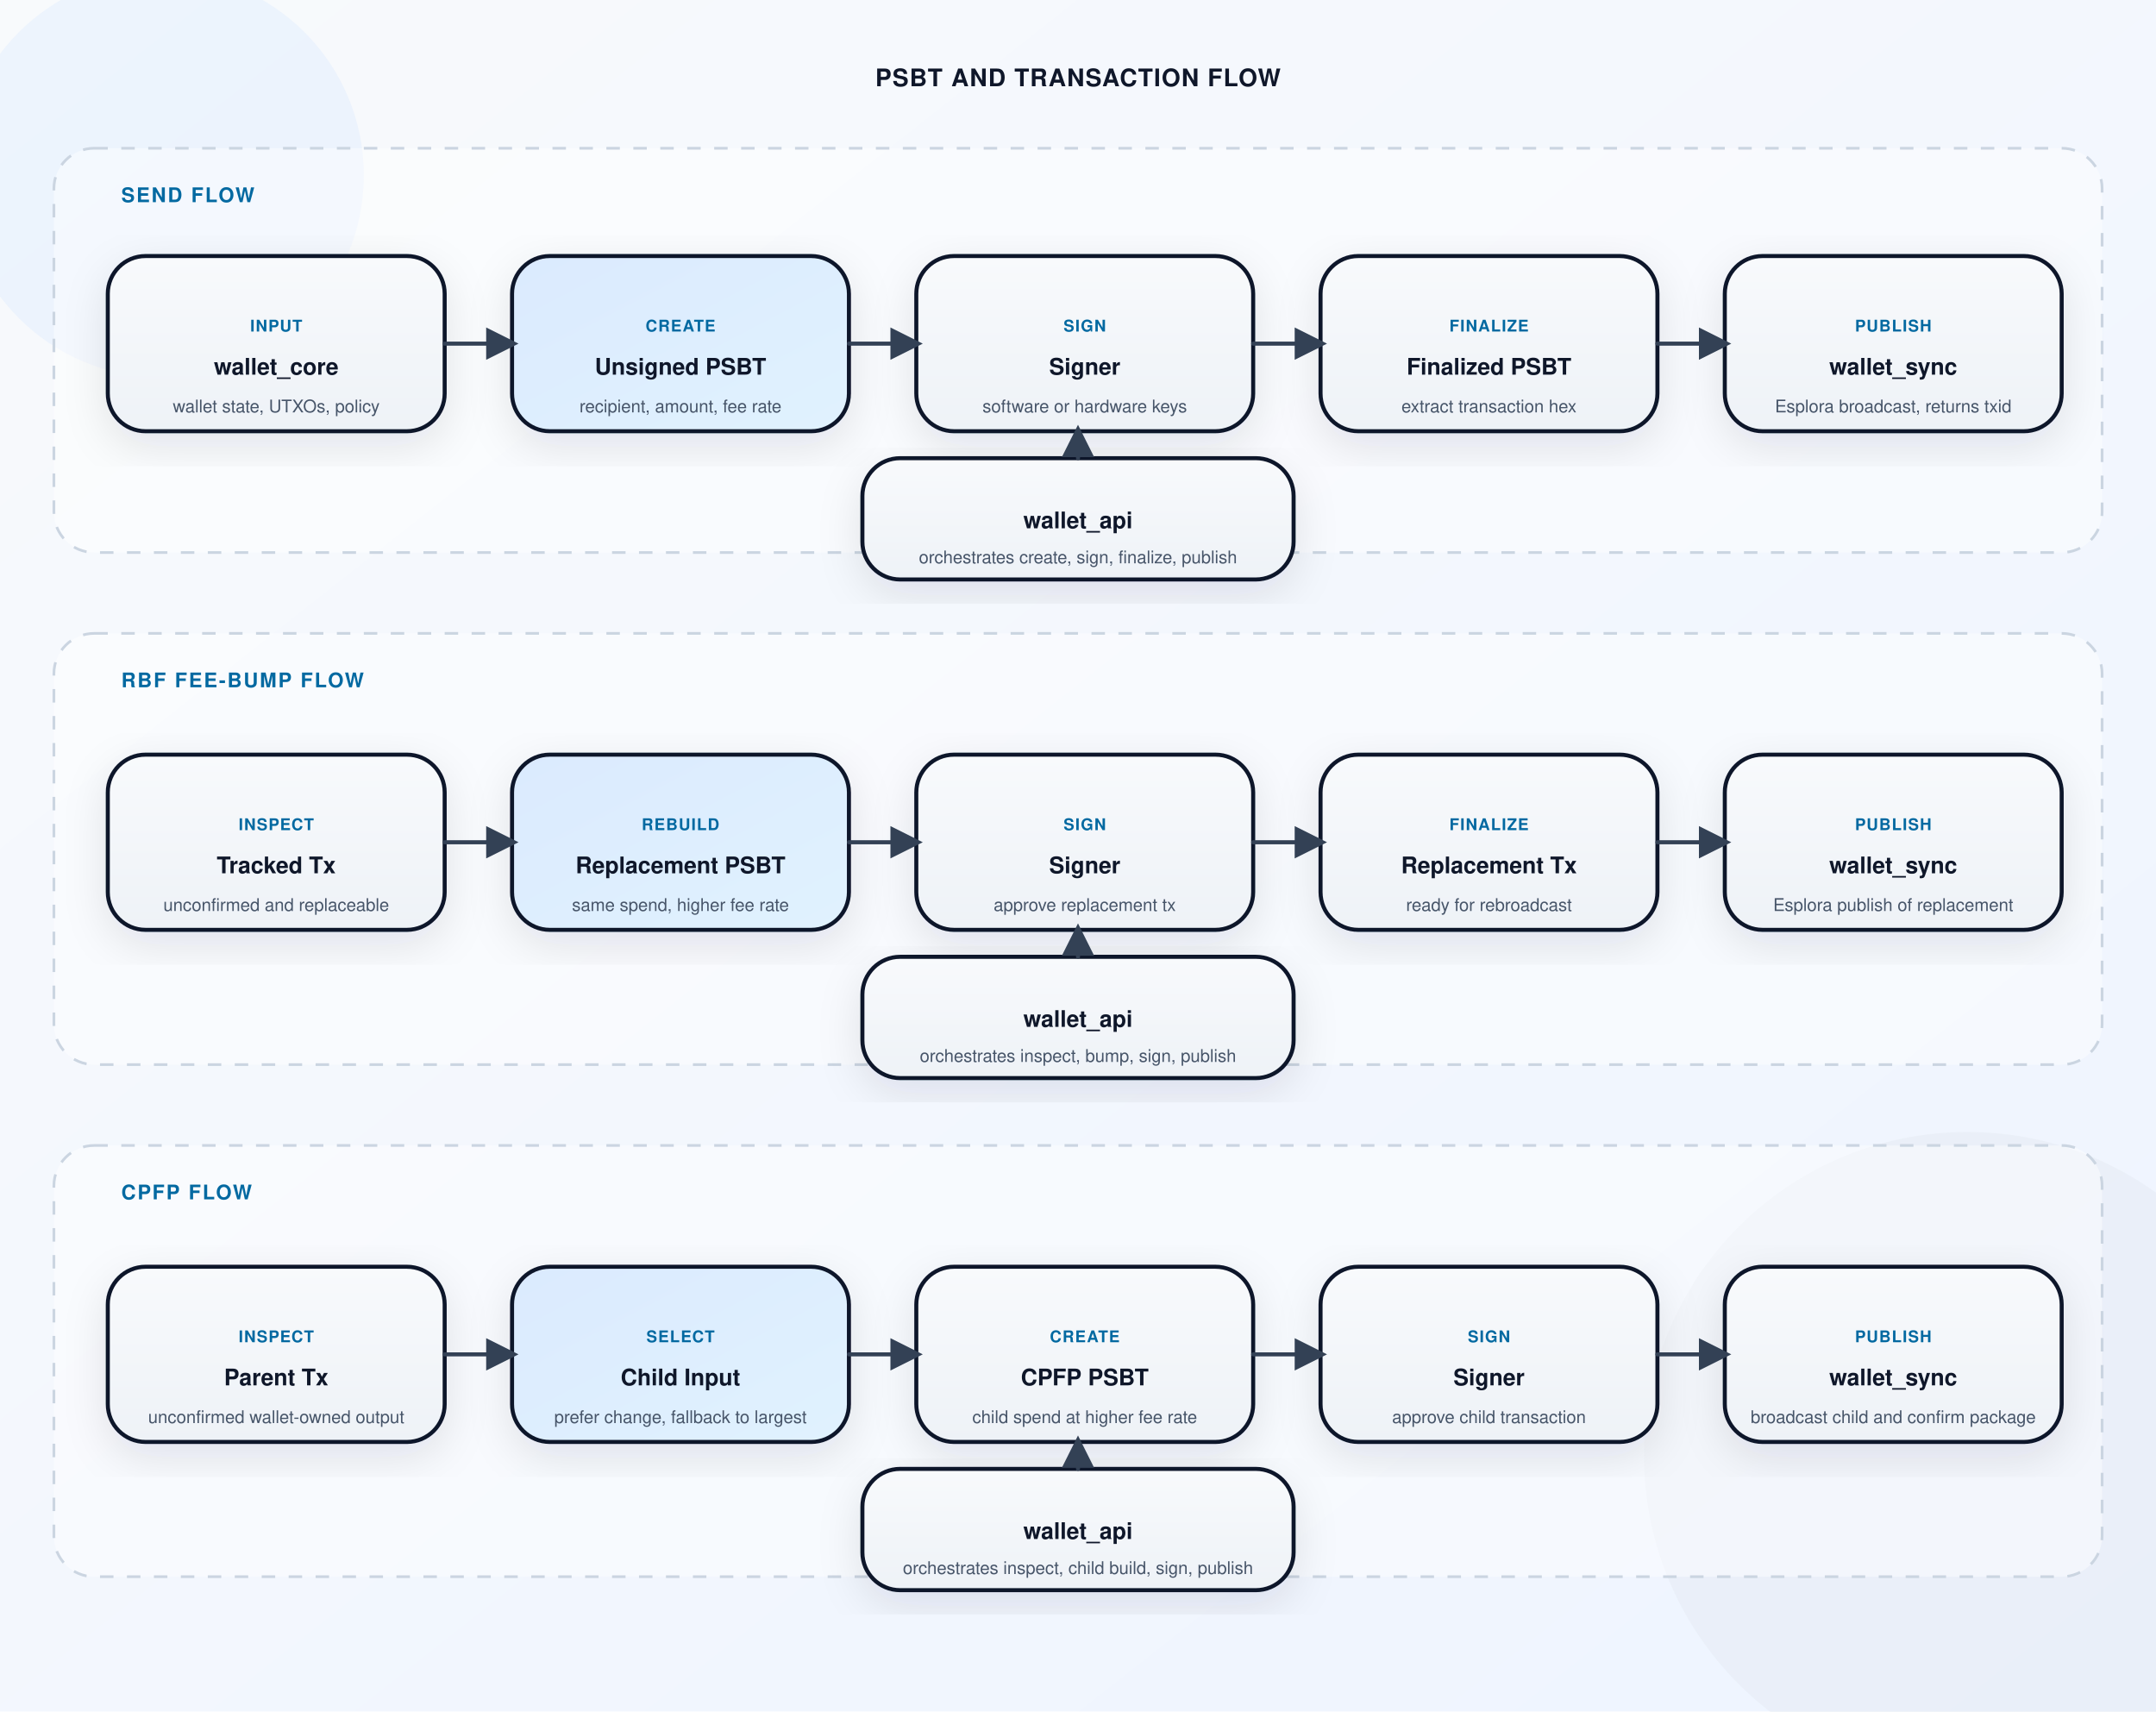
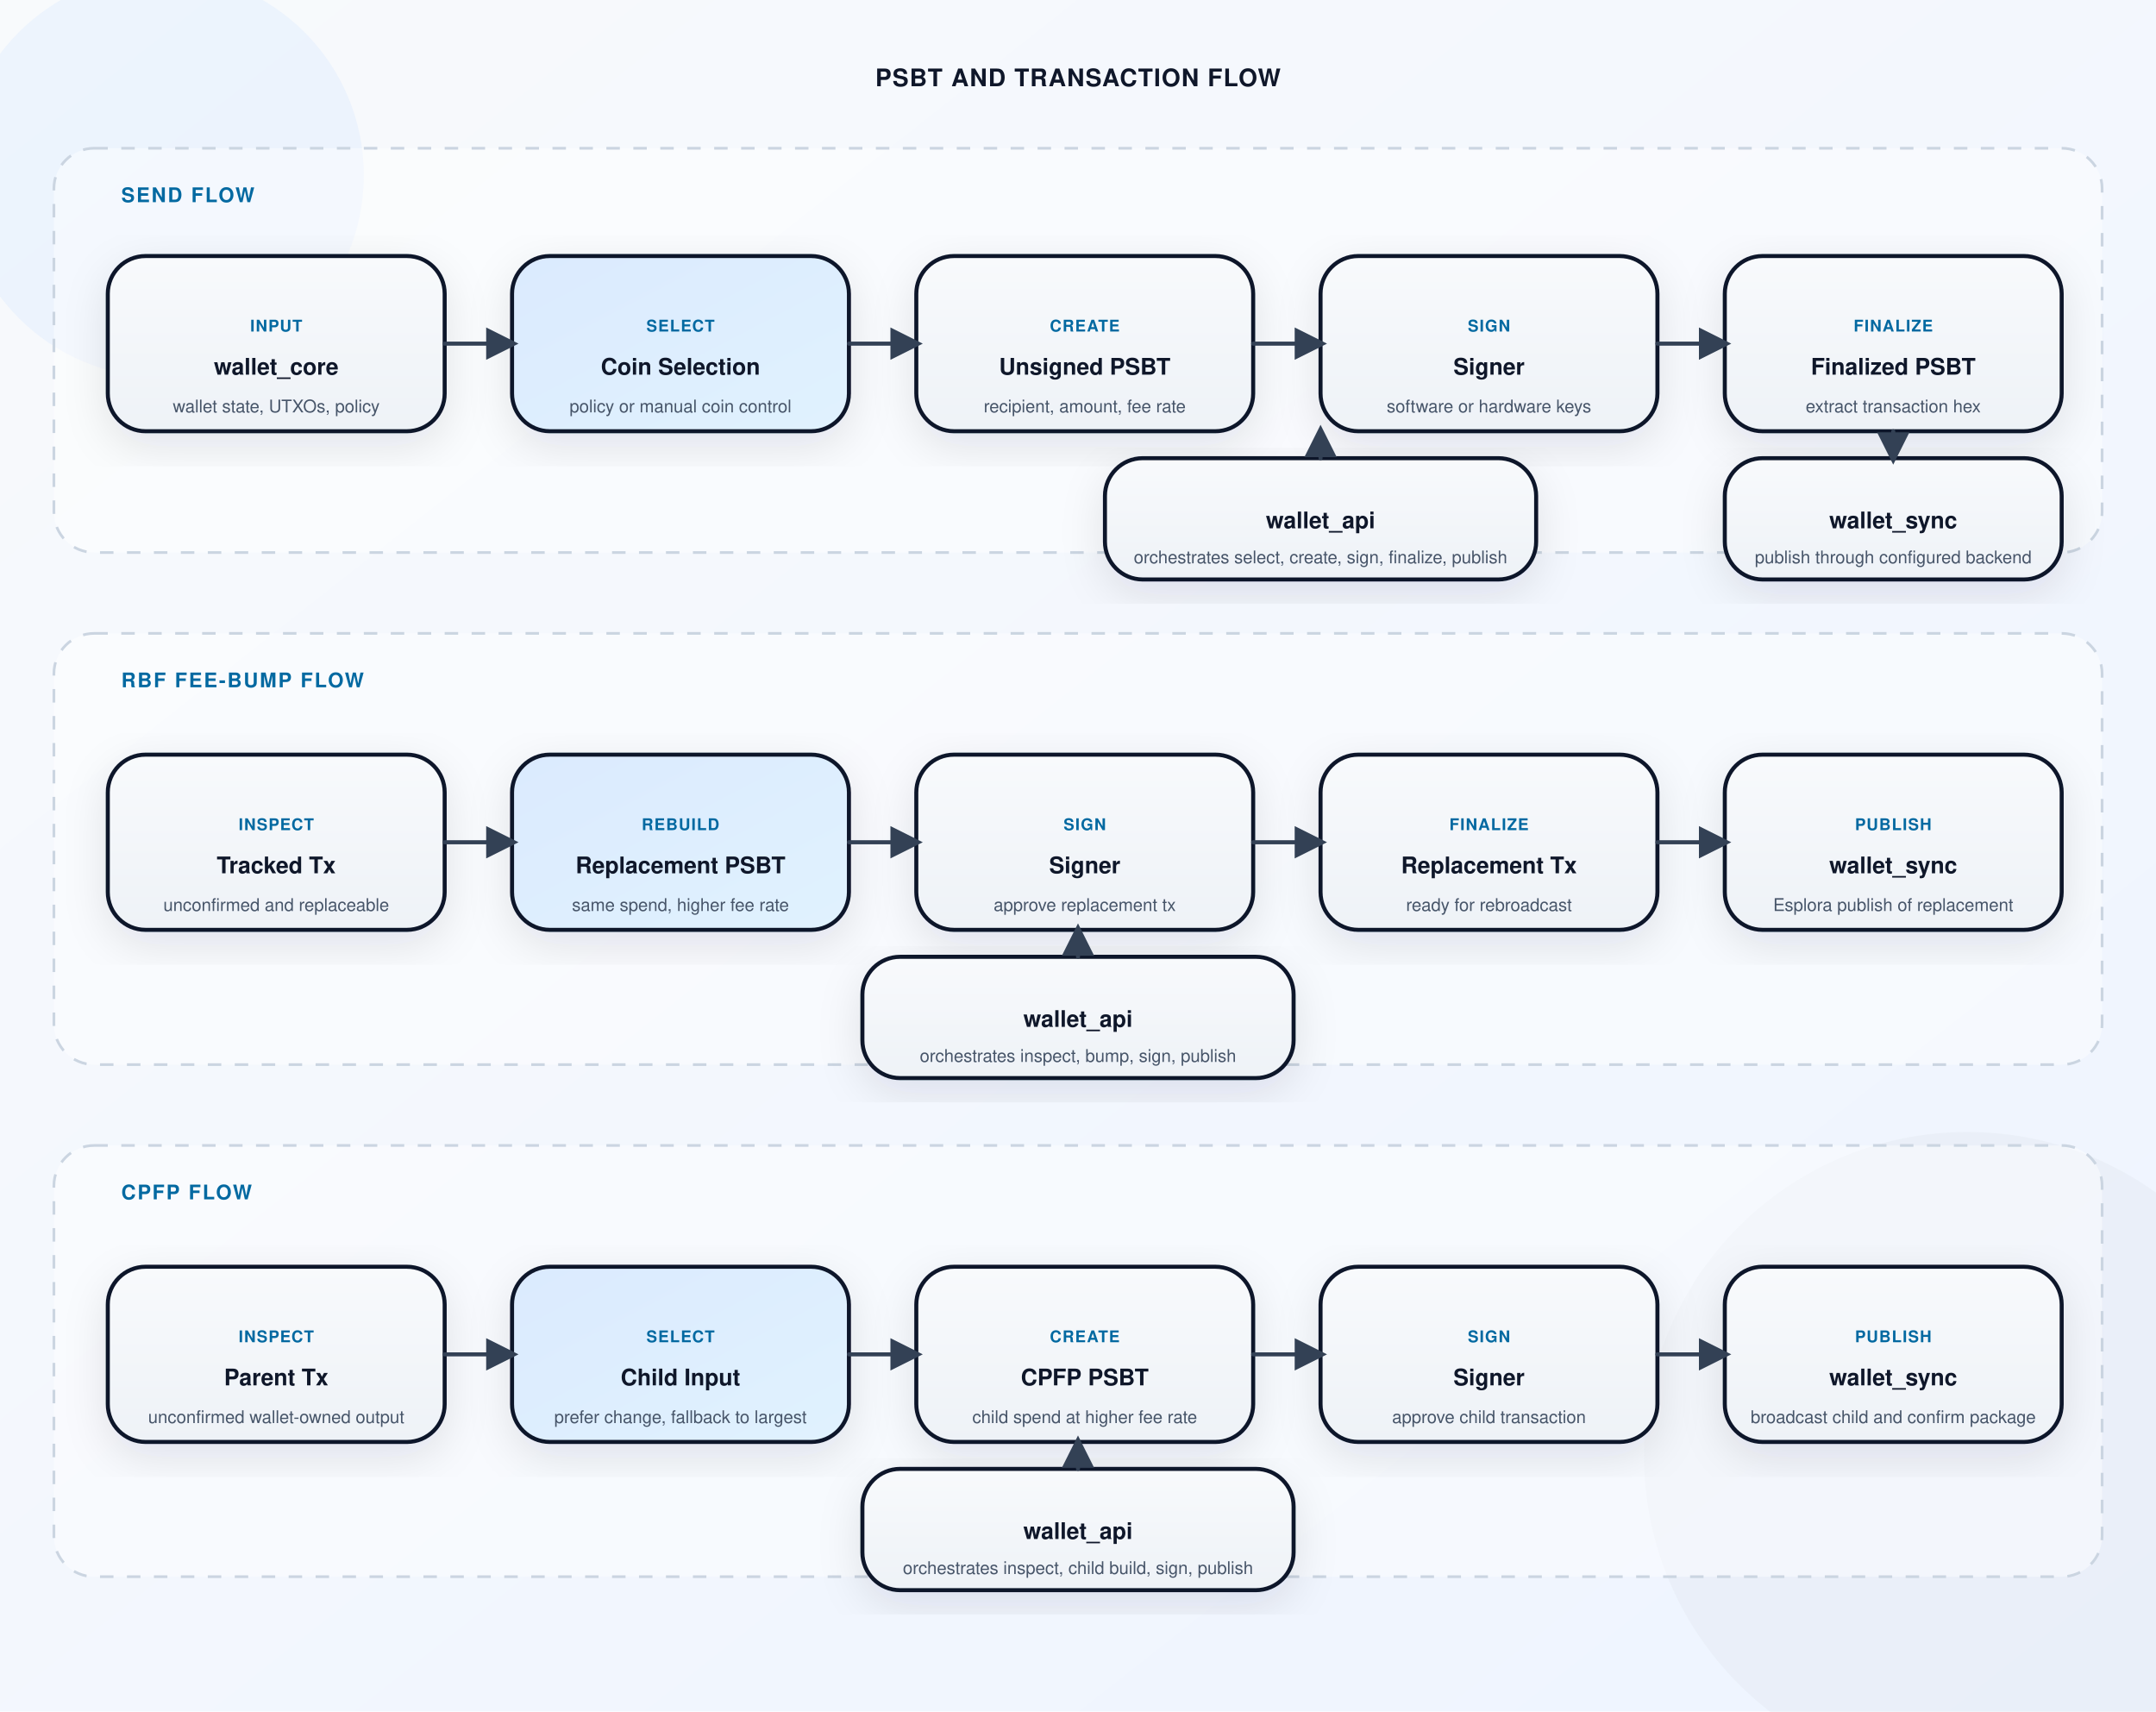
<svg xmlns="http://www.w3.org/2000/svg" width="1600" height="1270" viewBox="0 0 1600 1270" fill="none">
  <defs>
    <linearGradient id="cardFill" x1="0" y1="0" x2="0" y2="1">
      <stop offset="0%" stop-color="#F8FAFC" />
      <stop offset="100%" stop-color="#EEF2F7" />
    </linearGradient>
    <linearGradient id="accentFill" x1="0" y1="0" x2="1" y2="1">
      <stop offset="0%" stop-color="#DBEAFE" />
      <stop offset="100%" stop-color="#E0F2FE" />
    </linearGradient>
    <linearGradient id="bg" x1="0" y1="0" x2="1" y2="1">
      <stop offset="0%" stop-color="#F8FAFC" />
      <stop offset="100%" stop-color="#EEF4FF" />
    </linearGradient>
    <filter id="shadow" x="-20%" y="-20%" width="140%" height="140%">
      <feDropShadow dx="0" dy="10" stdDeviation="16" flood-color="#0F172A" flood-opacity="0.10" />
    </filter>
    <marker id="arrow" viewBox="0 0 10 10" refX="8" refY="5" markerWidth="8" markerHeight="8" orient="auto-start-reverse">
      <path d="M0 0L10 5L0 10V0Z" fill="#334155" />
    </marker>
    <style>
      .title { font-family: Helvetica, Arial, sans-serif; font-size: 18px; font-weight: 700; fill: #0F172A; letter-spacing: 0.04em; }
      .lane { font-family: Helvetica, Arial, sans-serif; font-size: 15px; font-weight: 700; fill: #0369A1; letter-spacing: 0.08em; }
      .label { font-family: Helvetica, Arial, sans-serif; font-size: 17px; font-weight: 600; fill: #0F172A; }
      .subtle { font-family: Helvetica, Arial, sans-serif; font-size: 13px; font-weight: 500; fill: #475569; }
      .small { font-family: Helvetica, Arial, sans-serif; font-size: 12px; font-weight: 700; fill: #0369A1; letter-spacing: 0.06em; }
      .edge { stroke: #334155; stroke-width: 3; stroke-linecap: round; stroke-linejoin: round; marker-end: url(#arrow); }
      .card { fill: url(#cardFill); stroke: #0F172A; stroke-width: 3; filter: url(#shadow); }
      .accent { fill: url(#accentFill); stroke: #0F172A; stroke-width: 3; filter: url(#shadow); }
      .laneBox { fill: rgba(255,255,255,0.42); stroke: #CBD5E1; stroke-width: 2; stroke-dasharray: 10 10; }
    </style>
  </defs>
  <rect x="0" y="0" width="1600" height="1270" fill="url(#bg)" />
  <circle cx="120" cy="130" r="150" fill="#DCEAFE" opacity="0.40" />
  <circle cx="1460" cy="1080" r="240" fill="#E2E8F0" opacity="0.42" />
  <text x="800" y="64" text-anchor="middle" class="title">PSBT AND TRANSACTION FLOW</text>
  <rect x="40" y="110" width="1520" height="300" rx="30" class="laneBox" />
  <text x="90" y="150" class="lane">SEND FLOW</text>
  <rect class="card" x="80" y="190" rx="28" ry="28" width="250" height="130" />
  <text x="205" y="246" text-anchor="middle" class="small">INPUT</text>
  <text x="205" y="278" text-anchor="middle" class="label">wallet_core</text>
  <text x="205" y="306" text-anchor="middle" class="subtle">wallet state, UTXOs, policy</text>
  <rect class="accent" x="380" y="190" rx="28" ry="28" width="250" height="130" />
-   <text x="505" y="246" text-anchor="middle" class="small">CREATE</text>
-   <text x="505" y="278" text-anchor="middle" class="label">Unsigned PSBT</text>
-   <text x="505" y="306" text-anchor="middle" class="subtle">recipient, amount, fee rate</text>
+   <text x="505" y="246" text-anchor="middle" class="small">SELECT</text>
+   <text x="505" y="278" text-anchor="middle" class="label">Coin Selection</text>
+   <text x="505" y="306" text-anchor="middle" class="subtle">policy or manual coin control</text>
  <rect class="card" x="680" y="190" rx="28" ry="28" width="250" height="130" />
-   <text x="805" y="246" text-anchor="middle" class="small">SIGN</text>
-   <text x="805" y="278" text-anchor="middle" class="label">Signer</text>
-   <text x="805" y="306" text-anchor="middle" class="subtle">software or hardware keys</text>
+   <text x="805" y="246" text-anchor="middle" class="small">CREATE</text>
+   <text x="805" y="278" text-anchor="middle" class="label">Unsigned PSBT</text>
+   <text x="805" y="306" text-anchor="middle" class="subtle">recipient, amount, fee rate</text>
  <rect class="card" x="980" y="190" rx="28" ry="28" width="250" height="130" />
-   <text x="1105" y="246" text-anchor="middle" class="small">FINALIZE</text>
-   <text x="1105" y="278" text-anchor="middle" class="label">Finalized PSBT</text>
-   <text x="1105" y="306" text-anchor="middle" class="subtle">extract transaction hex</text>
+   <text x="1105" y="246" text-anchor="middle" class="small">SIGN</text>
+   <text x="1105" y="278" text-anchor="middle" class="label">Signer</text>
+   <text x="1105" y="306" text-anchor="middle" class="subtle">software or hardware keys</text>
  <rect class="card" x="1280" y="190" rx="28" ry="28" width="250" height="130" />
-   <text x="1405" y="246" text-anchor="middle" class="small">PUBLISH</text>
-   <text x="1405" y="278" text-anchor="middle" class="label">wallet_sync</text>
-   <text x="1405" y="306" text-anchor="middle" class="subtle">Esplora broadcast, returns txid</text>
-   <rect class="card" x="640" y="340" rx="28" ry="28" width="320" height="90" />
-   <text x="800" y="392" text-anchor="middle" class="label">wallet_api</text>
-   <text x="800" y="418" text-anchor="middle" class="subtle">orchestrates create, sign, finalize, publish</text>
+   <text x="1405" y="246" text-anchor="middle" class="small">FINALIZE</text>
+   <text x="1405" y="278" text-anchor="middle" class="label">Finalized PSBT</text>
+   <text x="1405" y="306" text-anchor="middle" class="subtle">extract transaction hex</text>
+   <rect class="card" x="1280" y="340" rx="28" ry="28" width="250" height="90" />
+   <text x="1405" y="392" text-anchor="middle" class="label">wallet_sync</text>
+   <text x="1405" y="418" text-anchor="middle" class="subtle">publish through configured backend</text>
+   <rect class="card" x="820" y="340" rx="28" ry="28" width="320" height="90" />
+   <text x="980" y="392" text-anchor="middle" class="label">wallet_api</text>
+   <text x="980" y="418" text-anchor="middle" class="subtle">orchestrates select, create, sign, finalize, publish</text>
  <path class="edge" d="M330 255H380" />
  <path class="edge" d="M630 255H680" />
  <path class="edge" d="M930 255H980" />
  <path class="edge" d="M1230 255H1280" />
-   <path class="edge" d="M800 340V320" />
+   <path class="edge" d="M1405 320V340" />
+   <path class="edge" d="M980 340V320" />
  <rect x="40" y="470" width="1520" height="320" rx="30" class="laneBox" />
  <text x="90" y="510" class="lane">RBF FEE-BUMP FLOW</text>
  <rect class="card" x="80" y="560" rx="28" ry="28" width="250" height="130" />
  <text x="205" y="616" text-anchor="middle" class="small">INSPECT</text>
  <text x="205" y="648" text-anchor="middle" class="label">Tracked Tx</text>
  <text x="205" y="676" text-anchor="middle" class="subtle">unconfirmed and replaceable</text>
  <rect class="accent" x="380" y="560" rx="28" ry="28" width="250" height="130" />
  <text x="505" y="616" text-anchor="middle" class="small">REBUILD</text>
  <text x="505" y="648" text-anchor="middle" class="label">Replacement PSBT</text>
  <text x="505" y="676" text-anchor="middle" class="subtle">same spend, higher fee rate</text>
  <rect class="card" x="680" y="560" rx="28" ry="28" width="250" height="130" />
  <text x="805" y="616" text-anchor="middle" class="small">SIGN</text>
  <text x="805" y="648" text-anchor="middle" class="label">Signer</text>
  <text x="805" y="676" text-anchor="middle" class="subtle">approve replacement tx</text>
  <rect class="card" x="980" y="560" rx="28" ry="28" width="250" height="130" />
  <text x="1105" y="616" text-anchor="middle" class="small">FINALIZE</text>
  <text x="1105" y="648" text-anchor="middle" class="label">Replacement Tx</text>
  <text x="1105" y="676" text-anchor="middle" class="subtle">ready for rebroadcast</text>
  <rect class="card" x="1280" y="560" rx="28" ry="28" width="250" height="130" />
  <text x="1405" y="616" text-anchor="middle" class="small">PUBLISH</text>
  <text x="1405" y="648" text-anchor="middle" class="label">wallet_sync</text>
  <text x="1405" y="676" text-anchor="middle" class="subtle">Esplora publish of replacement</text>
  <rect class="card" x="640" y="710" rx="28" ry="28" width="320" height="90" />
  <text x="800" y="762" text-anchor="middle" class="label">wallet_api</text>
  <text x="800" y="788" text-anchor="middle" class="subtle">orchestrates inspect, bump, sign, publish</text>
  <path class="edge" d="M330 625H380" />
  <path class="edge" d="M630 625H680" />
  <path class="edge" d="M930 625H980" />
  <path class="edge" d="M1230 625H1280" />
  <path class="edge" d="M800 710V690" />
  <rect x="40" y="850" width="1520" height="320" rx="30" class="laneBox" />
  <text x="90" y="890" class="lane">CPFP FLOW</text>
  <rect class="card" x="80" y="940" rx="28" ry="28" width="250" height="130" />
  <text x="205" y="996" text-anchor="middle" class="small">INSPECT</text>
  <text x="205" y="1028" text-anchor="middle" class="label">Parent Tx</text>
  <text x="205" y="1056" text-anchor="middle" class="subtle">unconfirmed wallet-owned output</text>
  <rect class="accent" x="380" y="940" rx="28" ry="28" width="250" height="130" />
  <text x="505" y="996" text-anchor="middle" class="small">SELECT</text>
  <text x="505" y="1028" text-anchor="middle" class="label">Child Input</text>
  <text x="505" y="1056" text-anchor="middle" class="subtle">prefer change, fallback to largest</text>
  <rect class="card" x="680" y="940" rx="28" ry="28" width="250" height="130" />
  <text x="805" y="996" text-anchor="middle" class="small">CREATE</text>
  <text x="805" y="1028" text-anchor="middle" class="label">CPFP PSBT</text>
  <text x="805" y="1056" text-anchor="middle" class="subtle">child spend at higher fee rate</text>
  <rect class="card" x="980" y="940" rx="28" ry="28" width="250" height="130" />
  <text x="1105" y="996" text-anchor="middle" class="small">SIGN</text>
  <text x="1105" y="1028" text-anchor="middle" class="label">Signer</text>
  <text x="1105" y="1056" text-anchor="middle" class="subtle">approve child transaction</text>
  <rect class="card" x="1280" y="940" rx="28" ry="28" width="250" height="130" />
  <text x="1405" y="996" text-anchor="middle" class="small">PUBLISH</text>
  <text x="1405" y="1028" text-anchor="middle" class="label">wallet_sync</text>
  <text x="1405" y="1056" text-anchor="middle" class="subtle">broadcast child and confirm package</text>
  <rect class="card" x="640" y="1090" rx="28" ry="28" width="320" height="90" />
  <text x="800" y="1142" text-anchor="middle" class="label">wallet_api</text>
  <text x="800" y="1168" text-anchor="middle" class="subtle">orchestrates inspect, child build, sign, publish</text>
  <path class="edge" d="M330 1005H380" />
  <path class="edge" d="M630 1005H680" />
  <path class="edge" d="M930 1005H980" />
  <path class="edge" d="M1230 1005H1280" />
  <path class="edge" d="M800 1090V1070" />
</svg>
